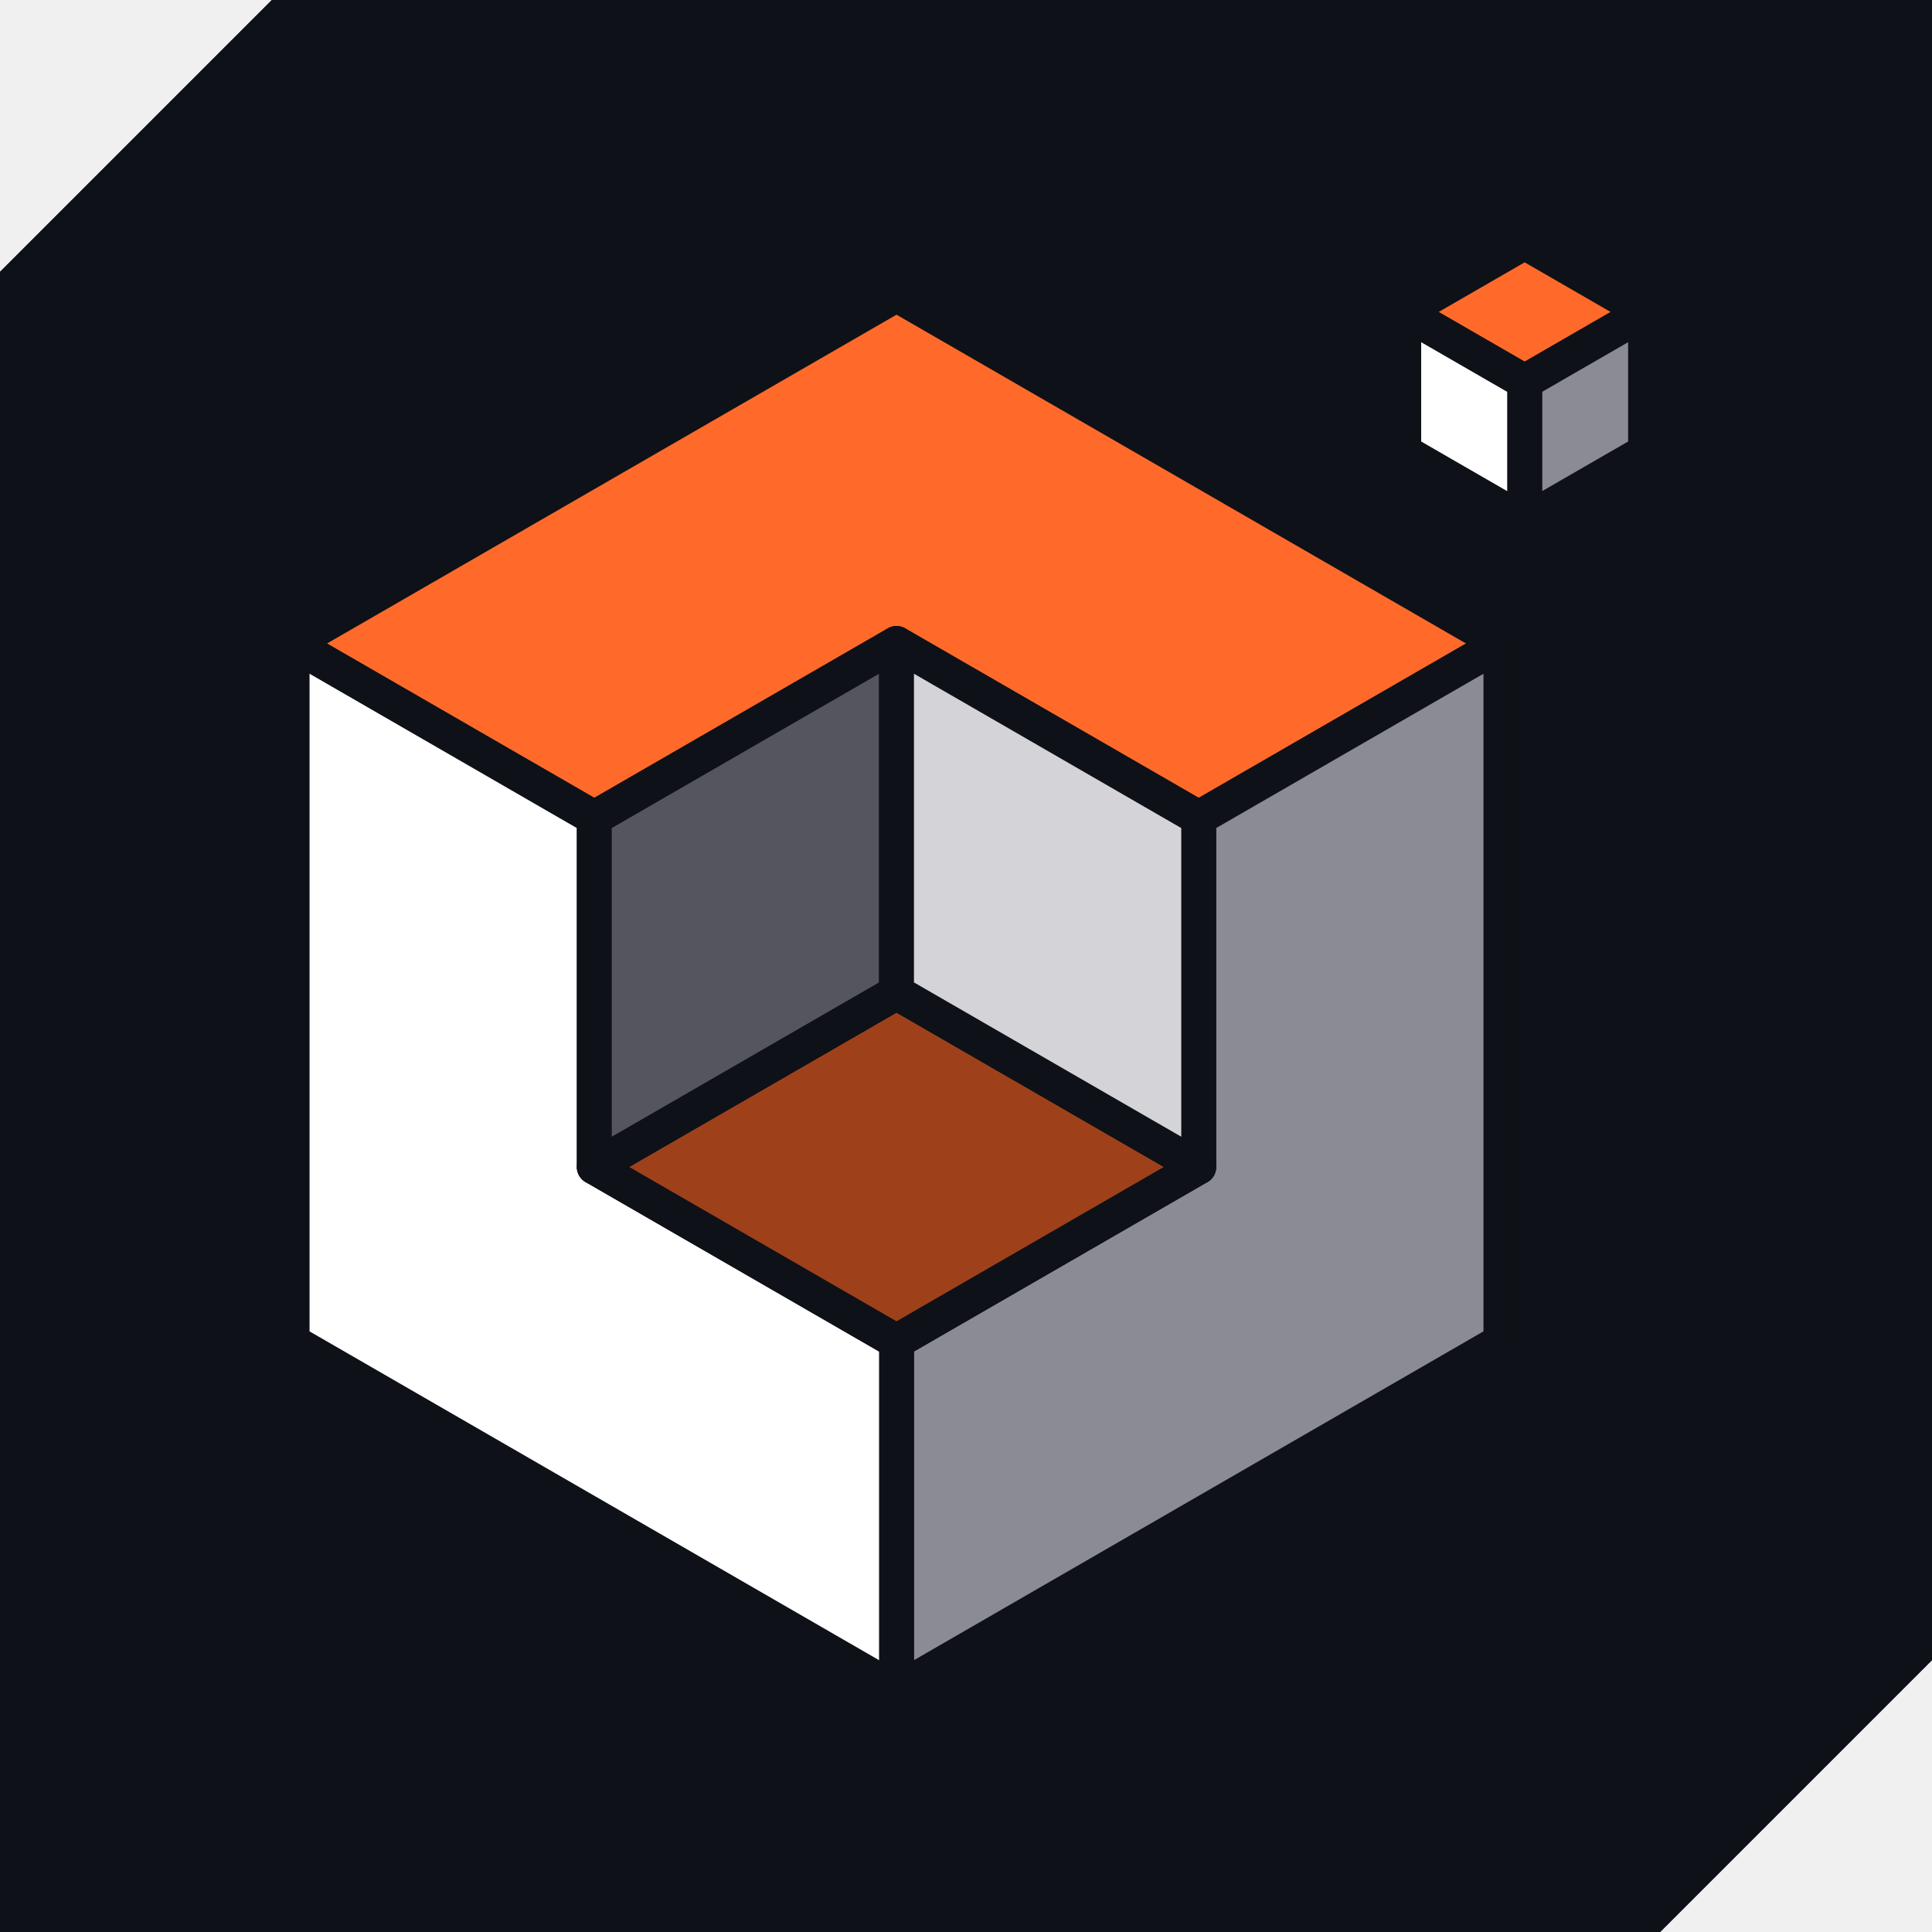
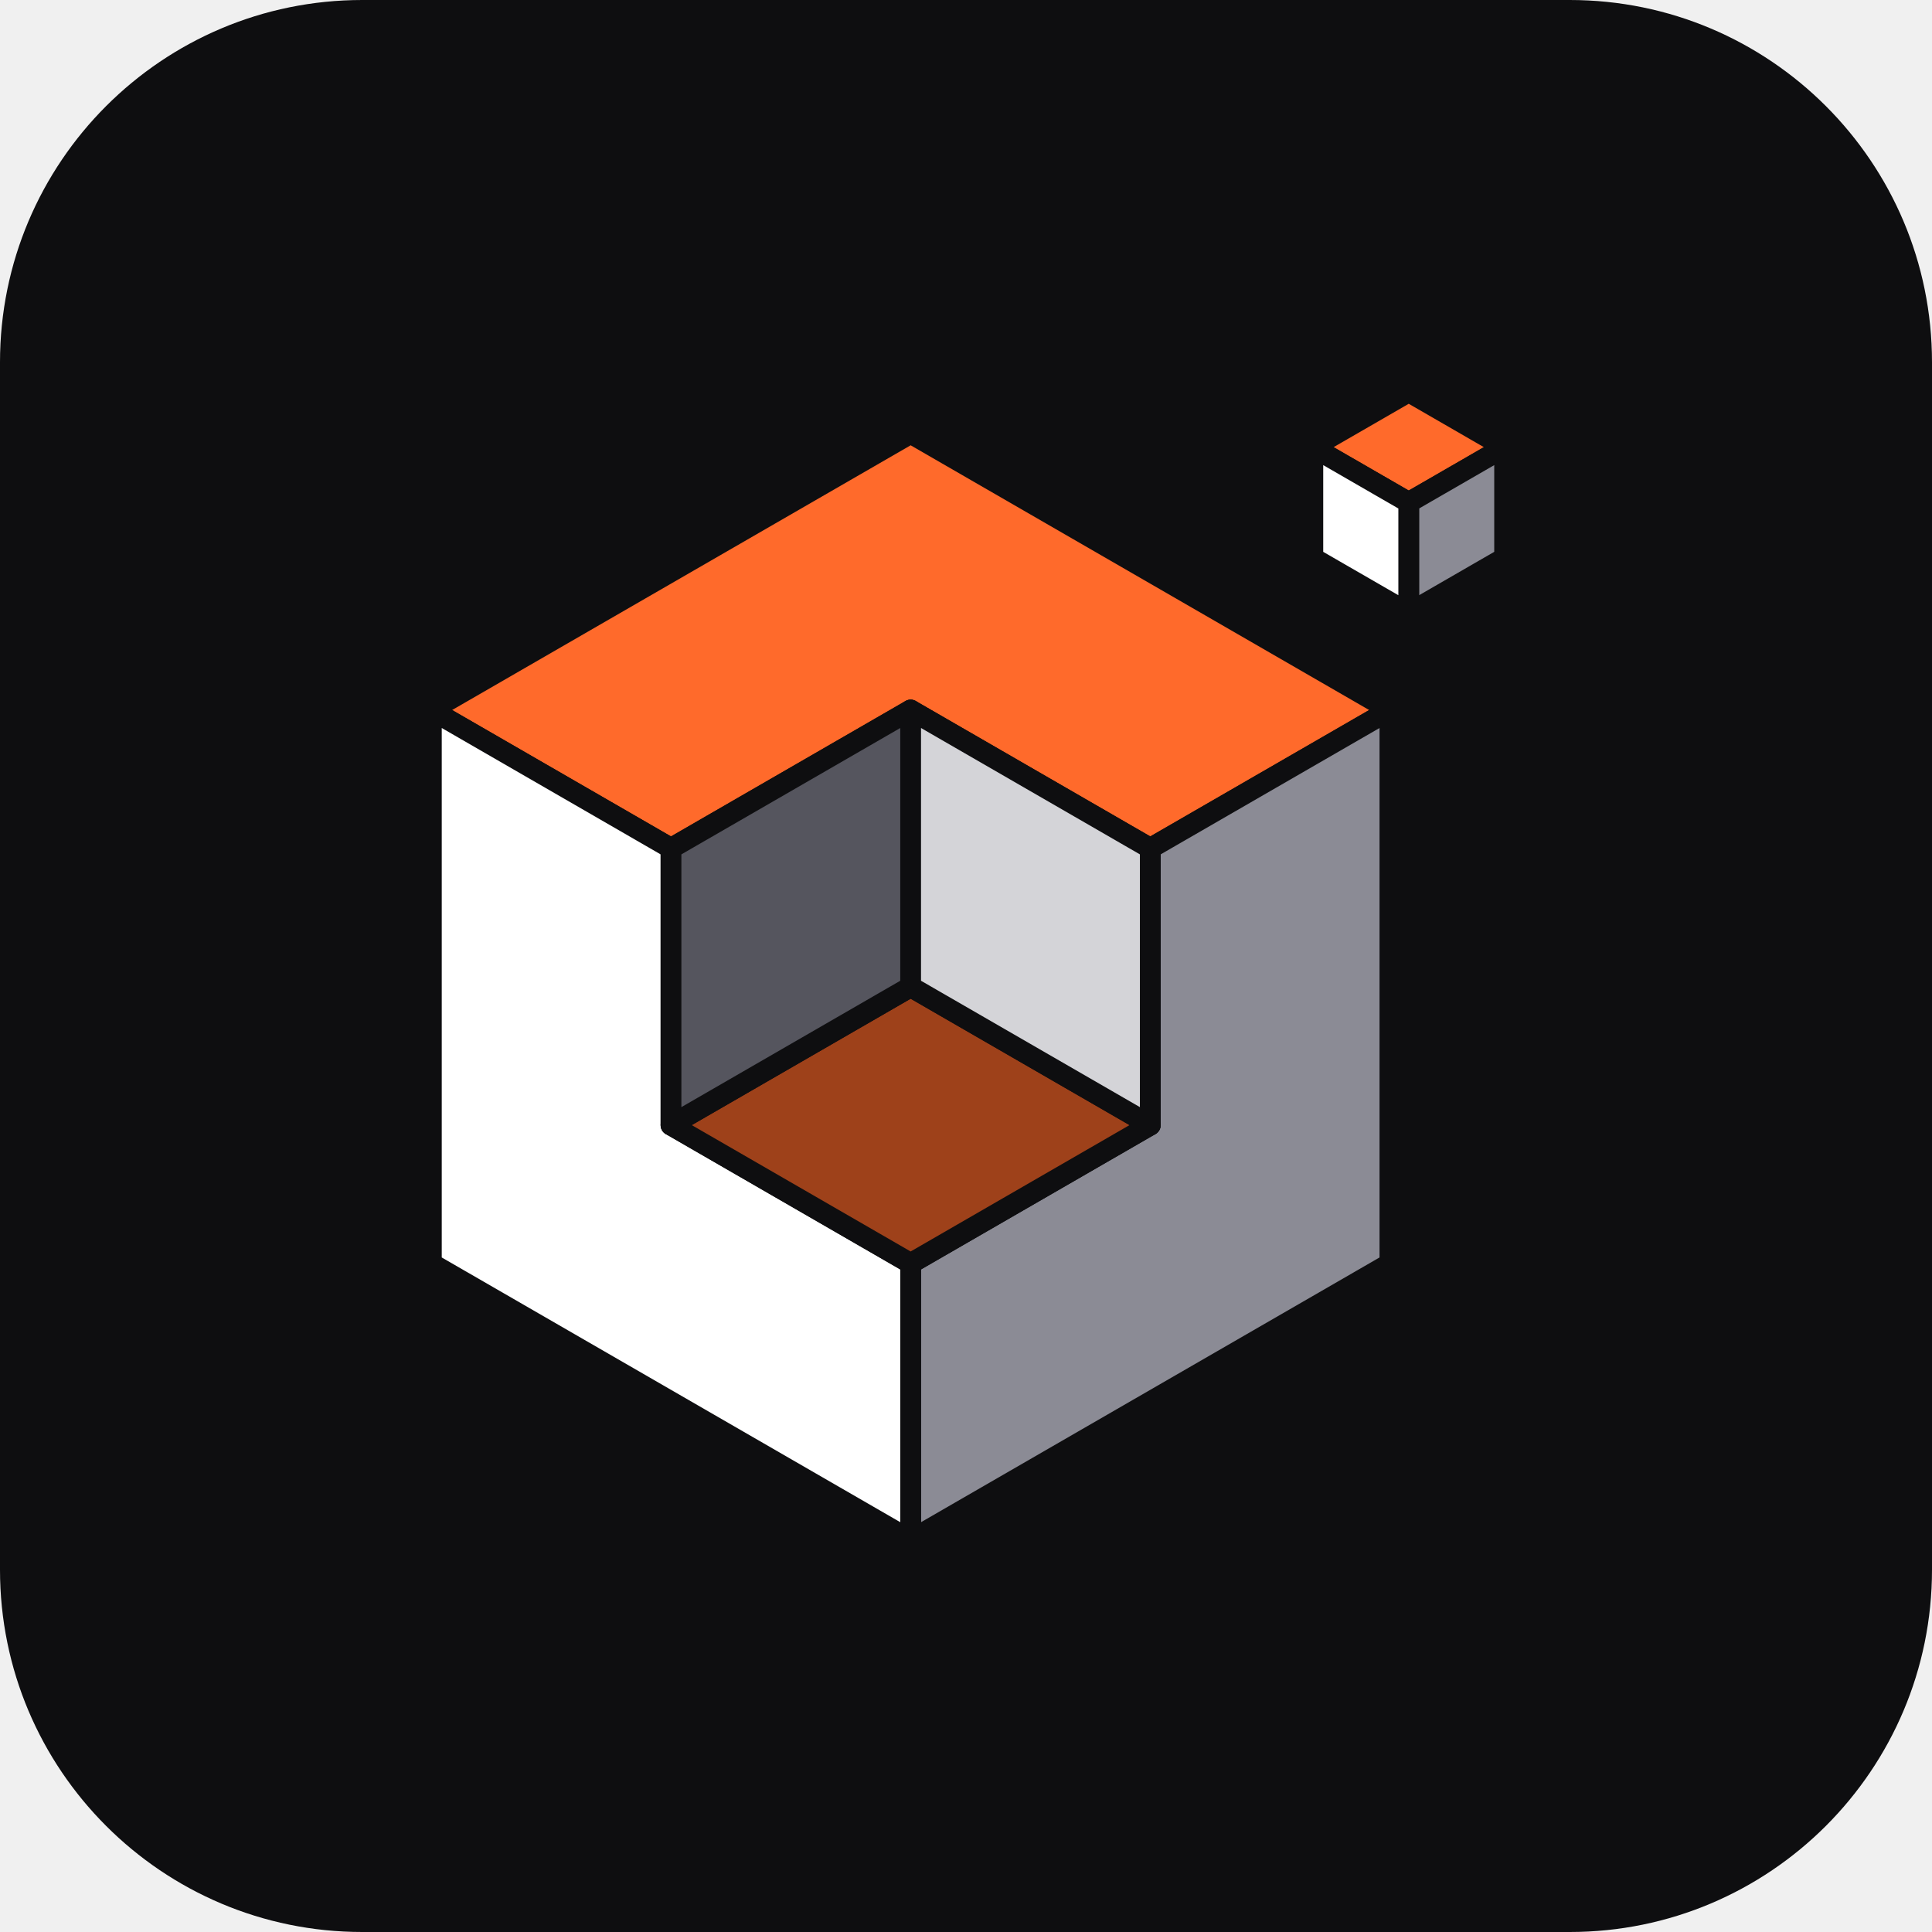
- <svg xmlns="http://www.w3.org/2000/svg" viewBox="0 0 64 64">
-   <path d="M9 0h55v55l-9 9H0V9z" fill="#0e1117" />
-   <g transform="translate(6 6) scale(0.289)" stroke="#0e1117" stroke-width="4" stroke-linejoin="round">
-     <g transform="translate(-18 -7)">
+ <svg xmlns="http://www.w3.org/2000/svg" viewBox="0 0 512 512">
+   <rect width="512" height="512" rx="96" fill="#0E0E10" />
+   <g transform="translate(91 91) scale(1.8333) translate(-18 -7)">
+     <g stroke="#0E0E10" stroke-width="3" stroke-linejoin="round">
      <polygon points="100,20 169.28,60 134.64,80 100,60 65.36,80 30.72,60" fill="#FF6A2B" />
      <polygon points="169.28,60 169.28,140 100,180 100,140 134.64,120 134.64,80" fill="#8B8B95" />
      <polygon points="30.72,60 65.36,80 65.36,120 100,140 100,180 30.72,140" fill="#FFFFFF" />
      <polygon points="100,100 134.64,120 100,140 65.36,120" fill="#9E411A" />
      <polygon points="100,60 100,100 65.36,120 65.36,80" fill="#55555E" />
      <polygon points="100,60 134.64,80 134.64,120 100,100" fill="#D4D4D8" />
      <polygon points="172,14 185.86,22 172,30 158.14,22" fill="#FF6A2B" />
      <polygon points="172,30 185.86,22 185.86,38 172,46" fill="#8B8B95" />
      <polygon points="158.14,22 172,30 172,46 158.14,38" fill="#FFFFFF" />
    </g>
  </g>
</svg>
